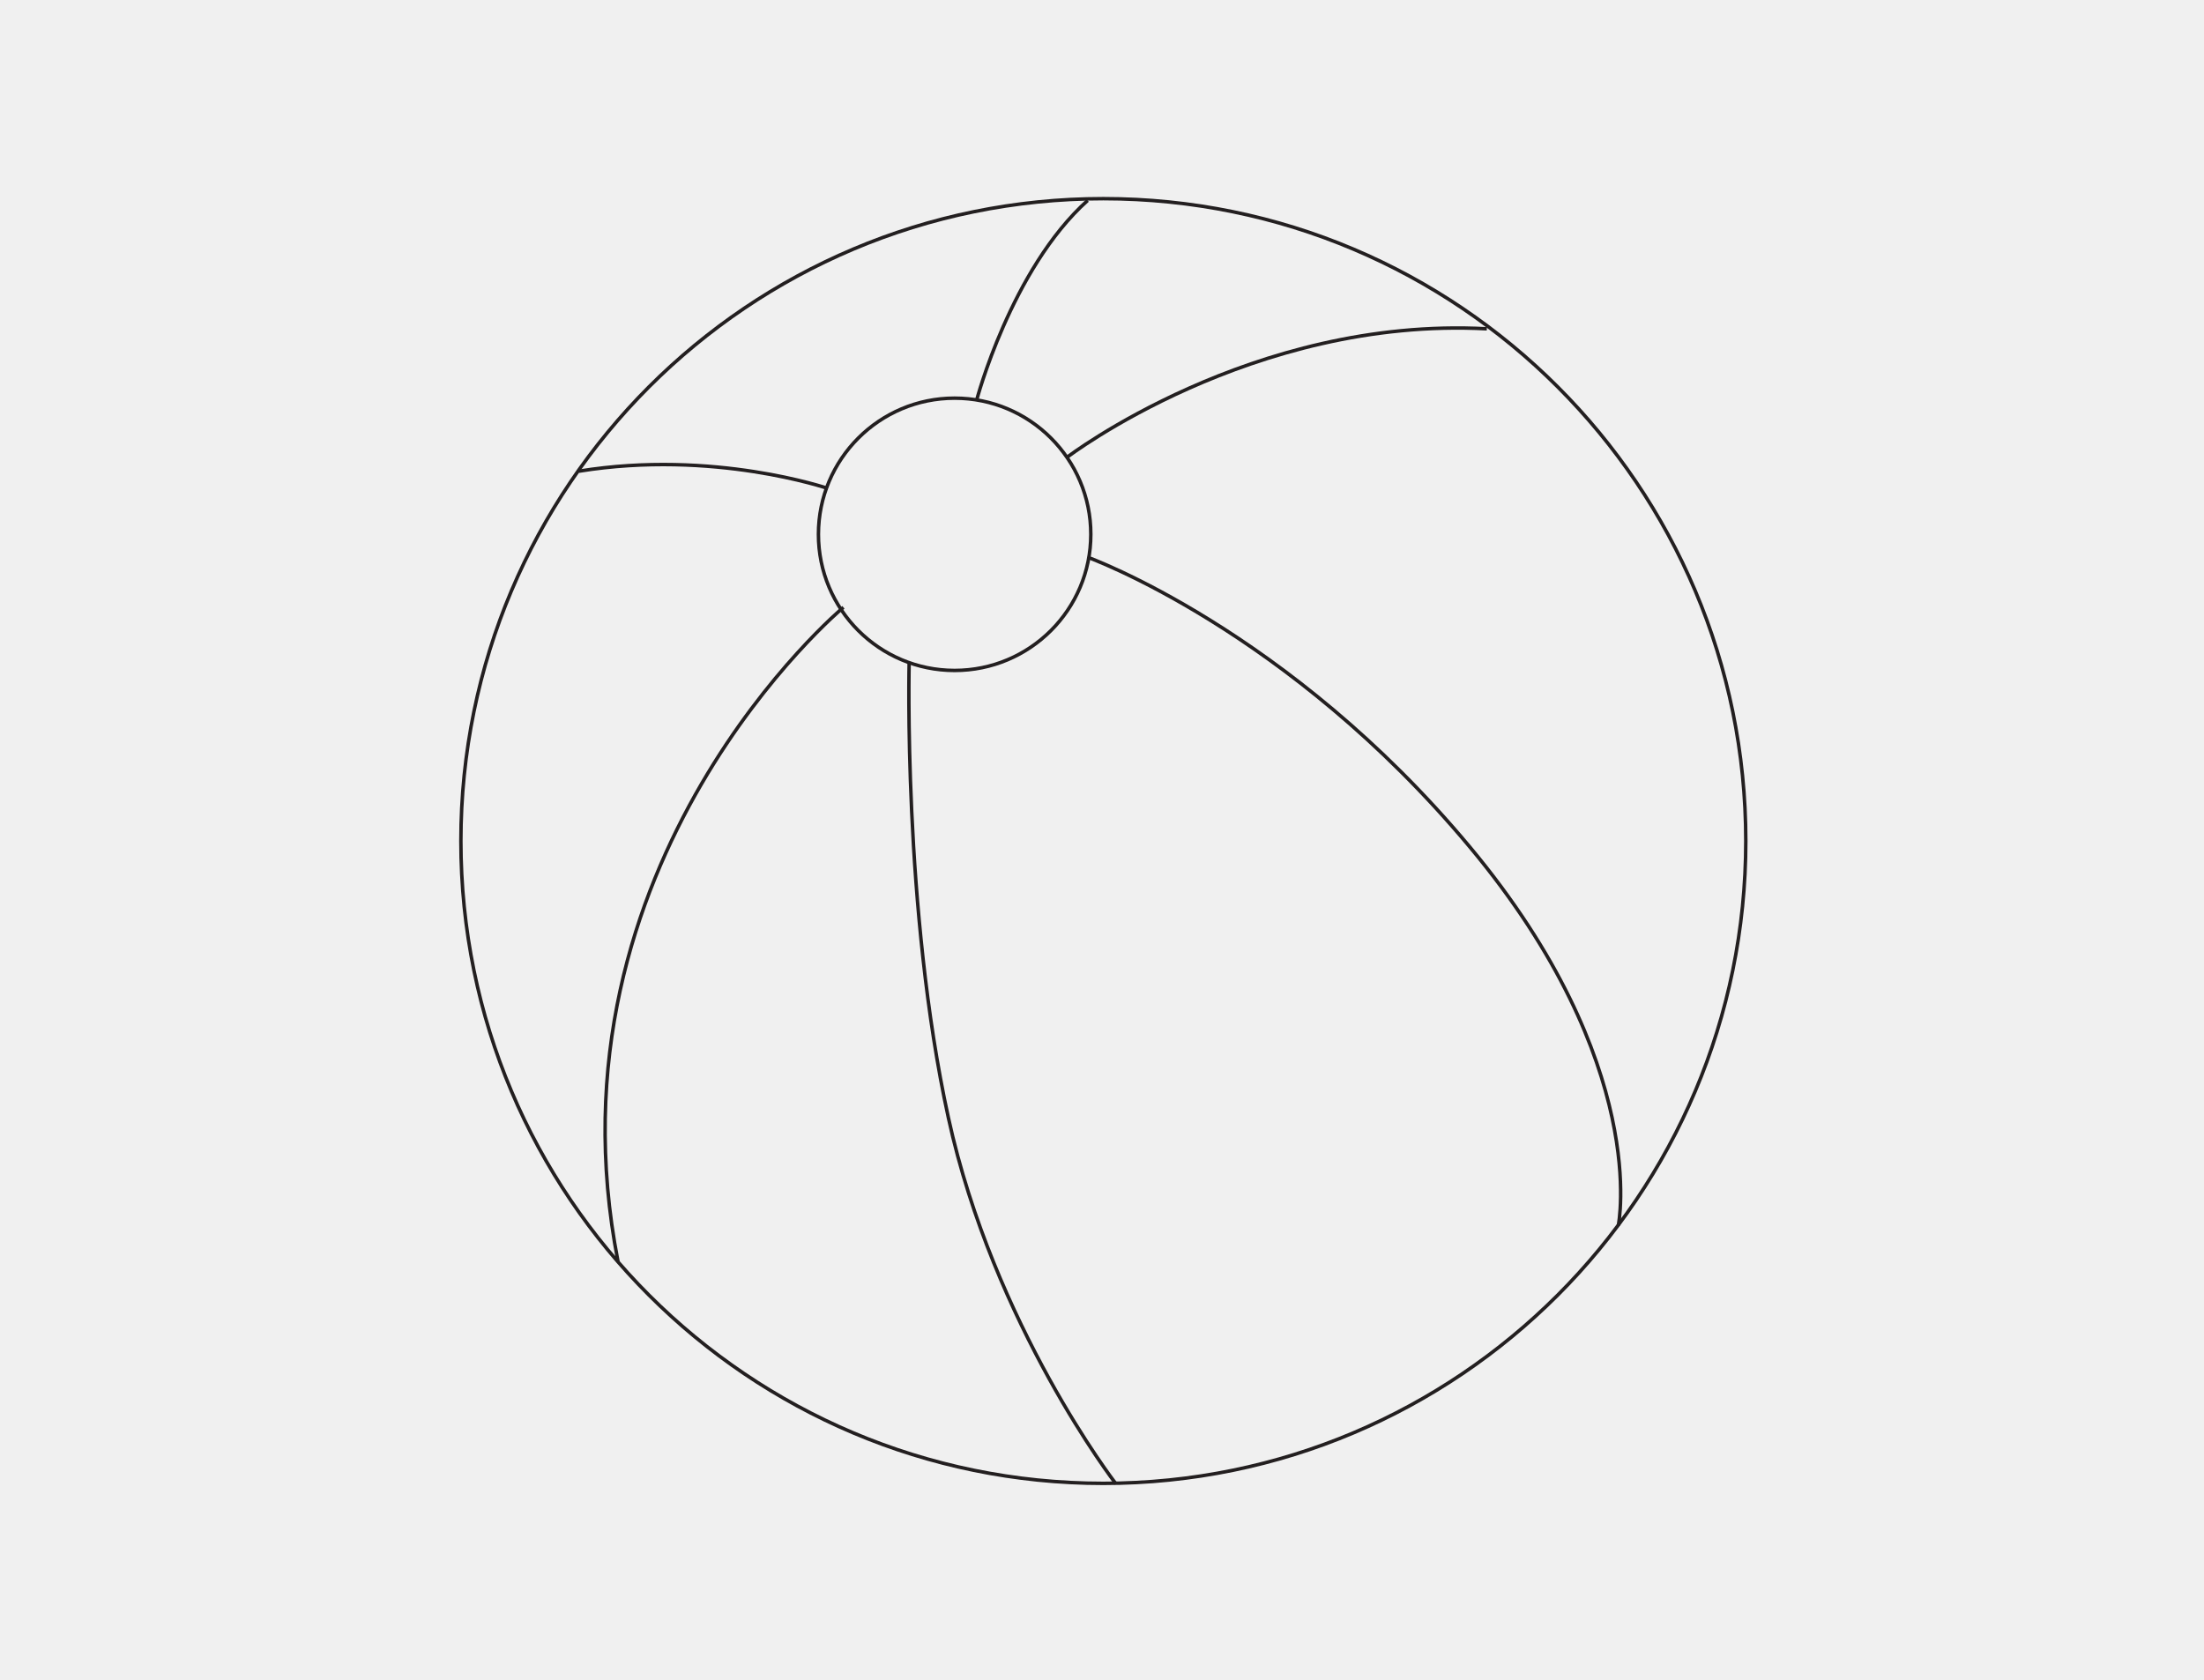
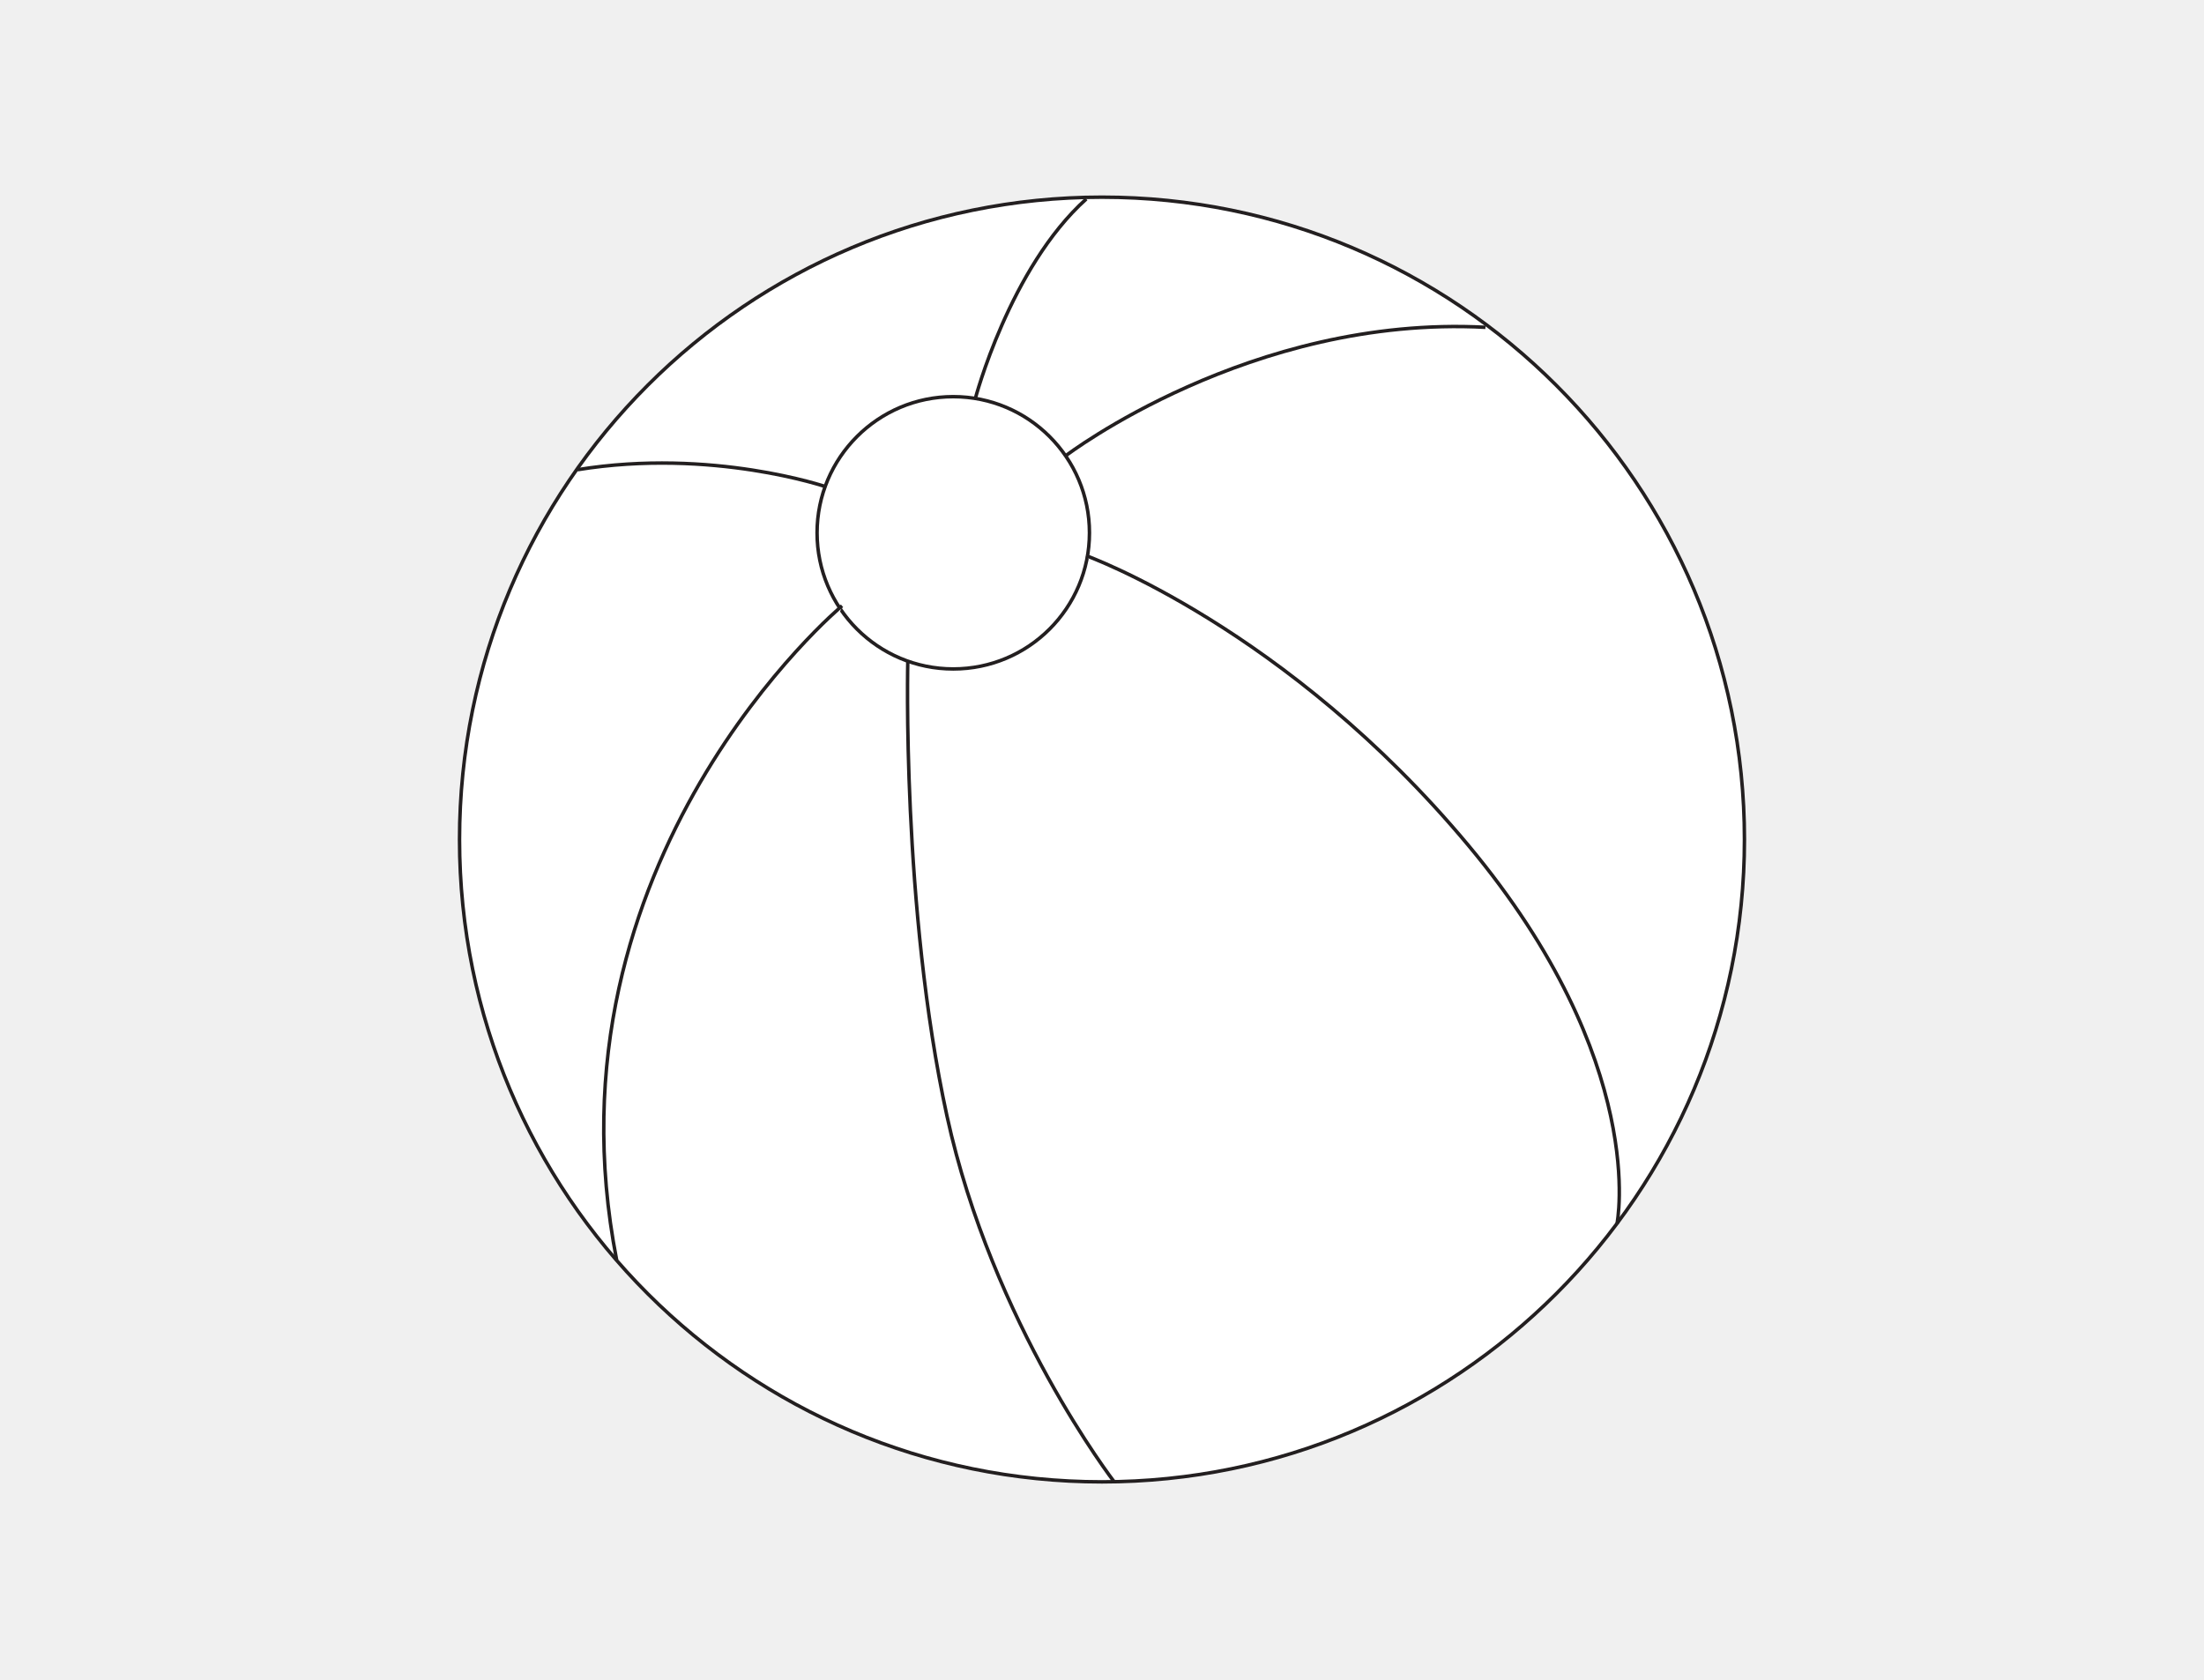
- <svg xmlns="http://www.w3.org/2000/svg" id="Layer_1" data-name="Layer 1" viewBox="0 0 633.25 482.6">
-   <path d="M317.01,57.09c101.95,0,184.59,82.65,184.59,184.59s-82.65,184.6-184.59,184.6-184.59-82.65-184.59-184.6S215.06,57.09,317.01,57.09Z" style="fill: none; stroke: #231f20;" />
-   <path d="M274.28,114.42c21.61,0,39.13,17.52,39.13,39.13s-17.52,39.12-39.13,39.12-39.13-17.52-39.13-39.12,17.52-39.13,39.13-39.13Z" style="fill: none; stroke: #231f20;" />
-   <path d="M242.33,174.53s-87.26,72.85-64.77,187.97" style="fill: none; stroke: #231f20;" />
-   <path d="M261.22,190.27s-1.8,71.05,11.25,130.86c13.04,59.81,48.12,105.23,48.12,105.23" style="fill: none; stroke: #231f20;" />
-   <path d="M312.5,160.14s57.57,20.68,109.75,83.19c52.17,62.51,42.73,108.83,42.73,108.83" style="fill: none; stroke: #231f20;" />
-   <path d="M306.65,131.36s53.07-40.47,120.54-36.87" style="fill: none; stroke: #231f20;" />
-   <path d="M280.56,115.17s9.9-37.77,31.94-57.56" style="fill: none; stroke: #231f20;" />
-   <path d="M237.84,140.36s-32.83-11.24-71.52-4.95" style="fill: none; stroke: #231f20;" />
+ <svg xmlns="http://www.w3.org/2000/svg" id="Layer_1" version="1.1" viewBox="0 0 633.25 482.6">
+   <defs>
+     <style>
+       .st0 {
+         fill: #fff;
+         stroke: #231f20;
+       }
+     </style>
+   </defs>
+   <path class="st0" d="M316.62,56.66c101.95,0,184.59,82.65,184.59,184.59s-82.65,184.6-184.59,184.6-184.59-82.65-184.59-184.6S214.67,56.66,316.62,56.66Z" />
+   <path class="st0" d="M273.89,113.99c21.61,0,39.13,17.52,39.13,39.13s-17.52,39.12-39.13,39.12-39.13-17.52-39.13-39.12,17.52-39.13,39.13-39.13Z" />
+   <path class="st0" d="M241.94,174.1s-87.26,72.85-64.77,187.97" />
+   <path class="st0" d="M260.83,189.84s-1.8,71.05,11.25,130.86c13.04,59.81,48.12,105.23,48.12,105.23" />
+   <path class="st0" d="M312.11,159.71s57.57,20.68,109.75,83.19c52.17,62.51,42.73,108.83,42.73,108.83" />
+   <path class="st0" d="M306.26,130.93s53.07-40.47,120.54-36.87" />
+   <path class="st0" d="M280.17,114.74s9.9-37.77,31.94-57.56" />
+   <path class="st0" d="M237.45,139.93s-32.83-11.24-71.52-4.95" />
</svg>
